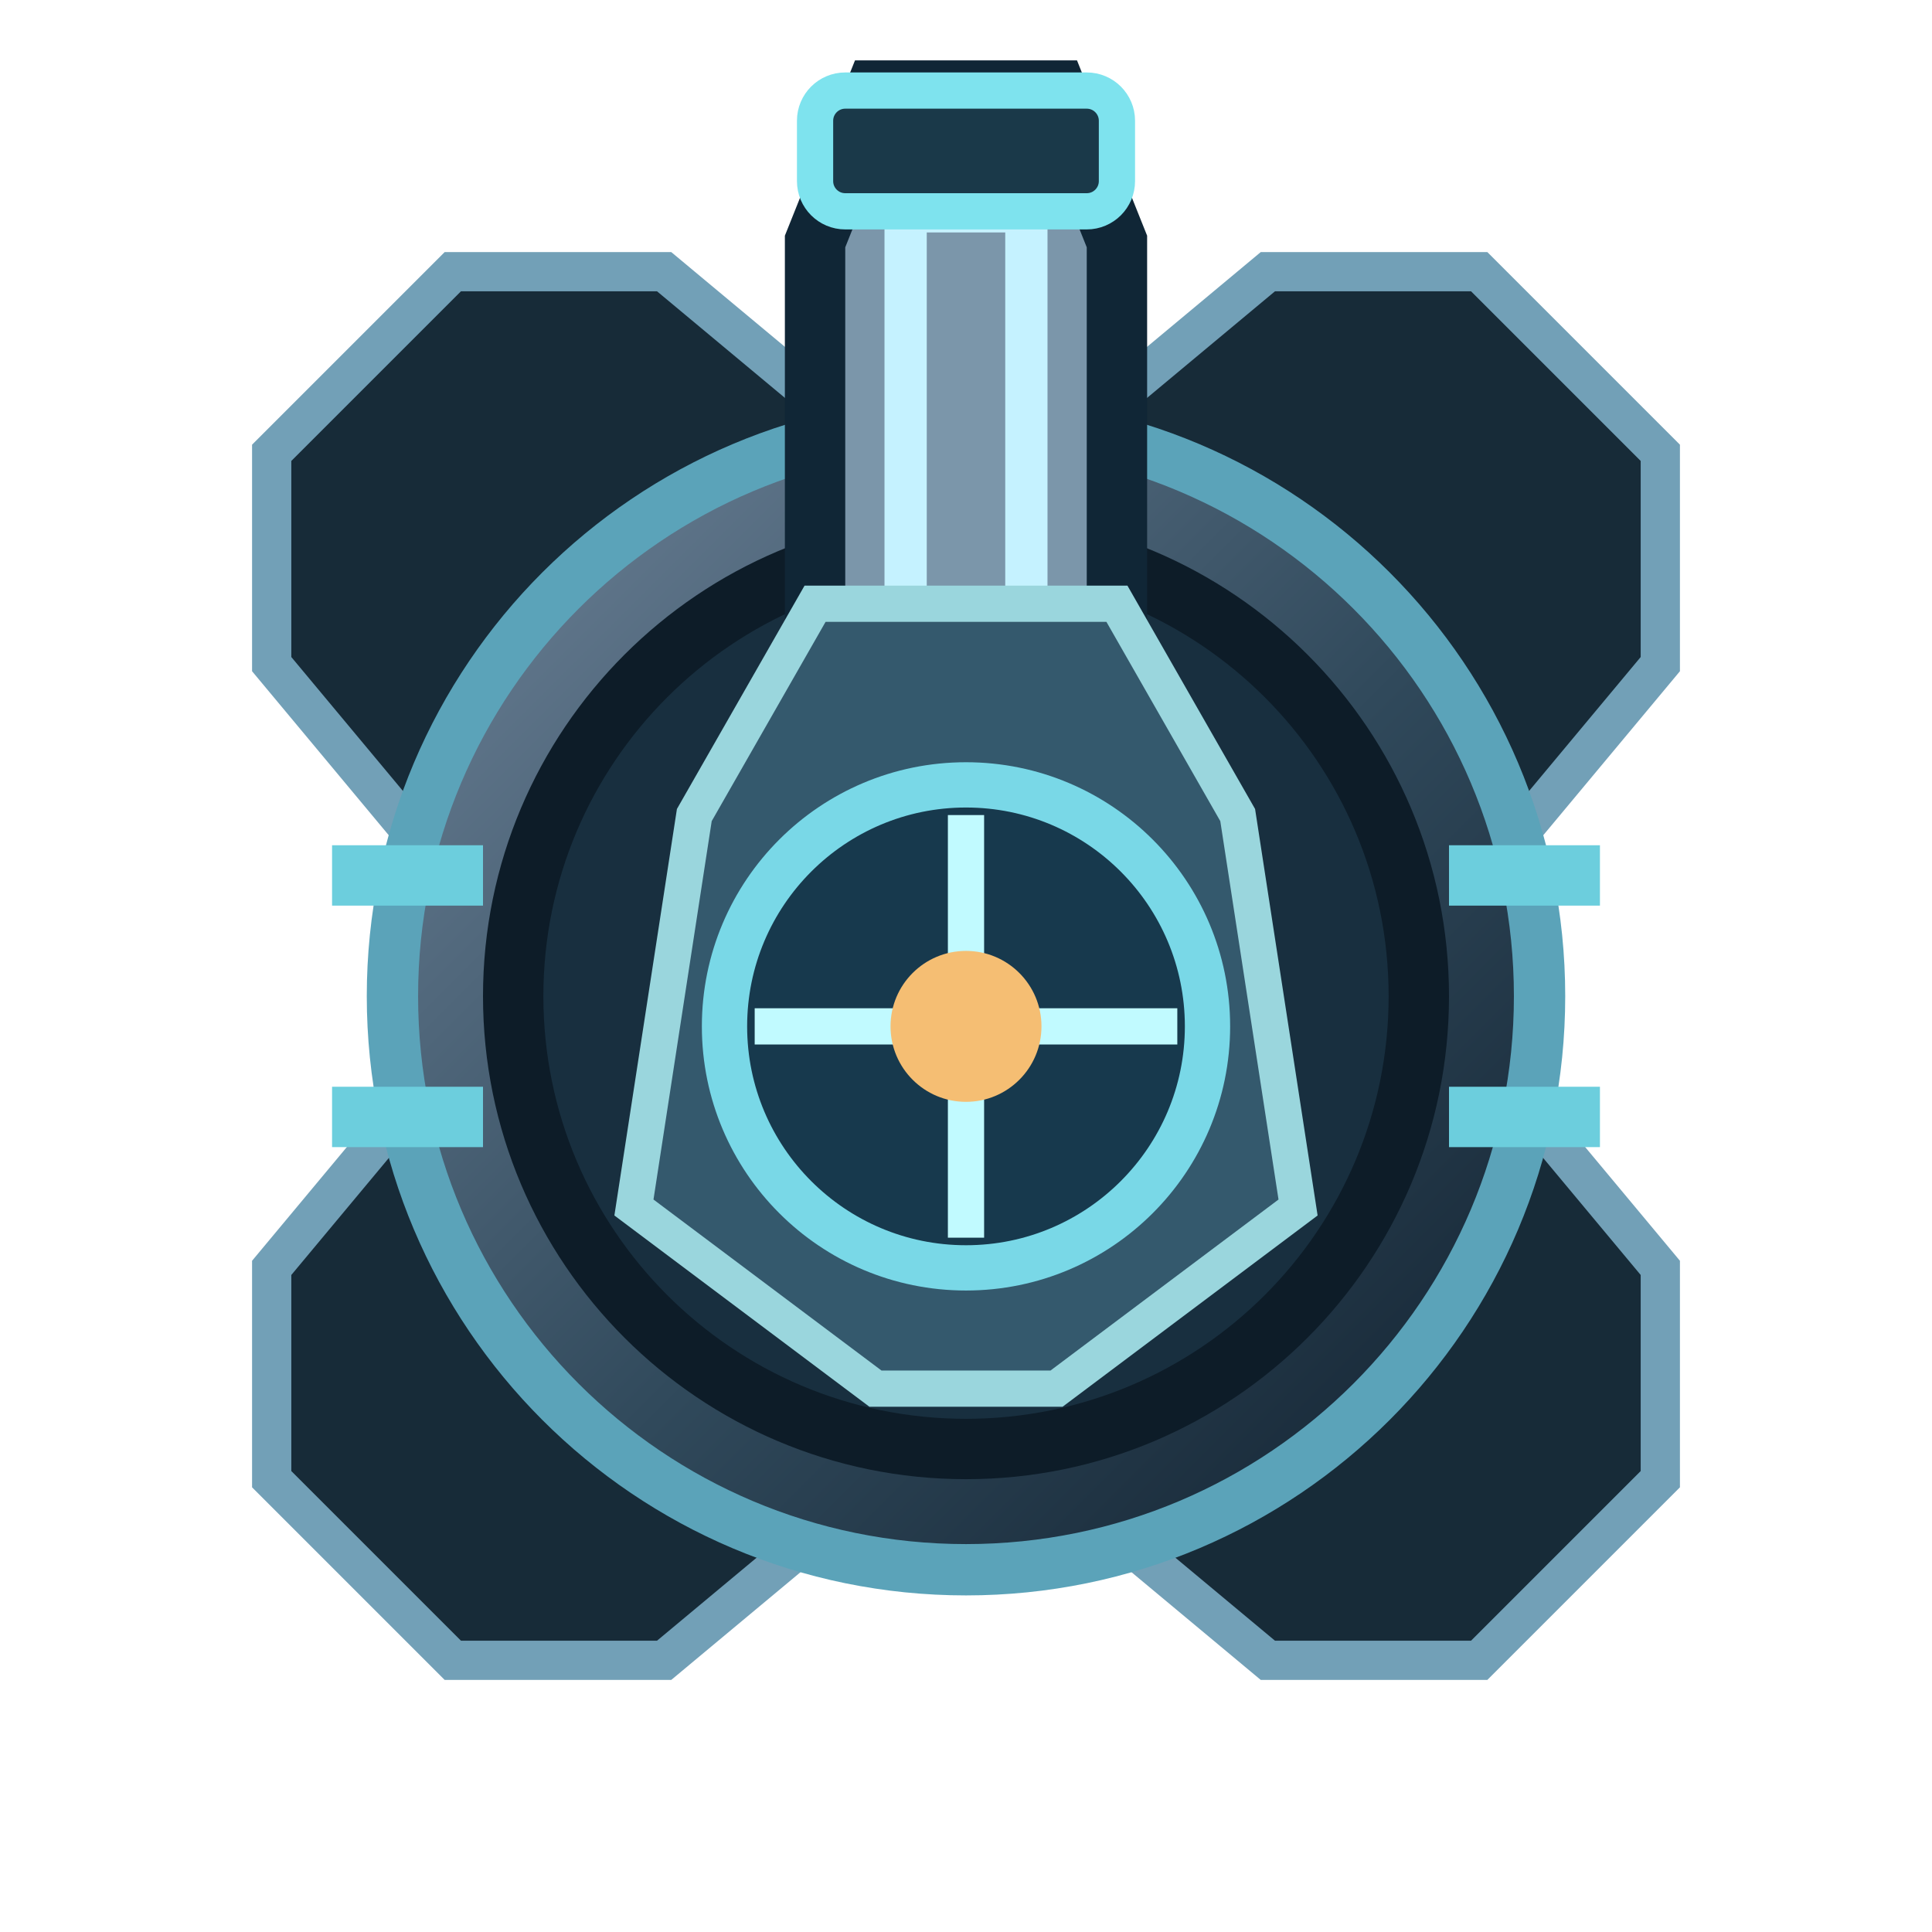
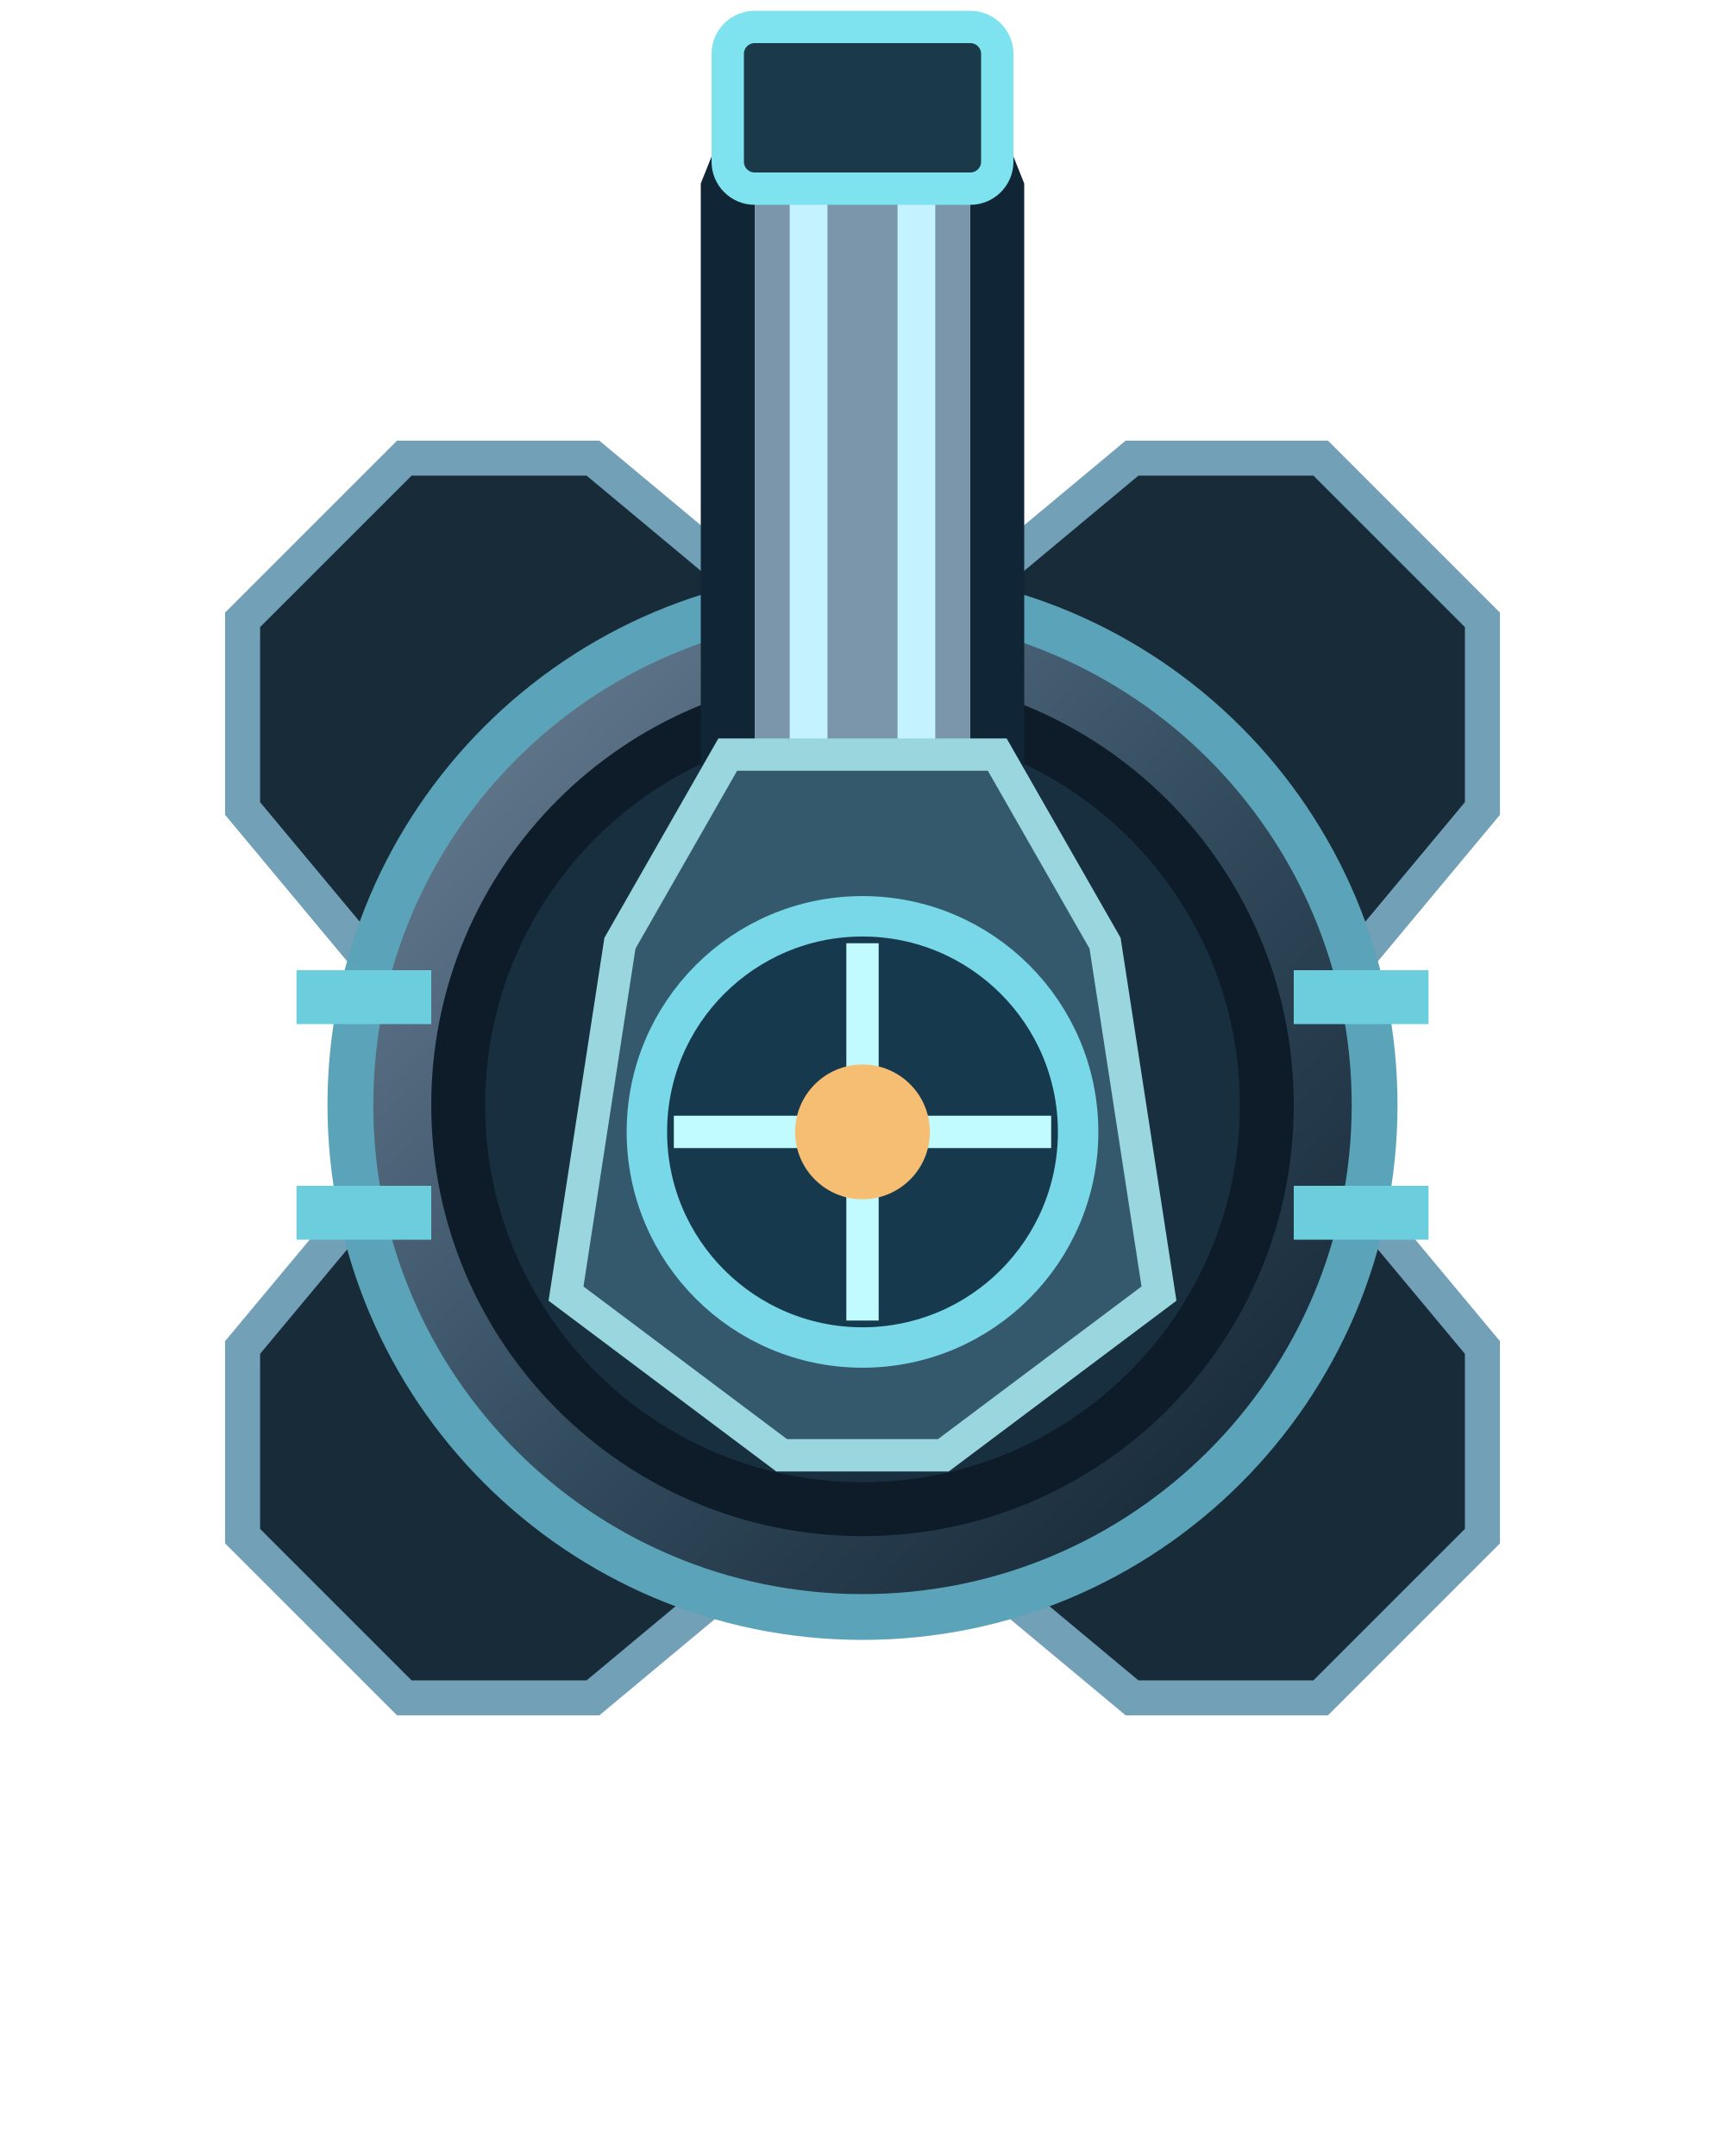
- <svg xmlns="http://www.w3.org/2000/svg" width="64" height="64" viewBox="0 0 64 64">
+ <svg xmlns="http://www.w3.org/2000/svg" width="64" height="80" viewBox="0 -8 64 80">
  <defs>
    <linearGradient id="sniperHull" x1="0" y1="0" x2="1" y2="1">
      <stop offset="0" stop-color="#70859b" />
      <stop offset=".55" stop-color="#30495b" />
      <stop offset="1" stop-color="#101f2d" />
    </linearGradient>
  </defs>
  <path d="M15 9H22L28 14H36L42 9H49L55 15V22L50 28V36L55 42V49L49 55H42L36 50H28L22 55H15L9 49V42L14 36V28L9 22V15Z" fill="#172b38" stroke="#72a0b7" stroke-width="1.3" />
  <circle cx="32" cy="33" r="19" fill="url(#sniperHull)" stroke="#5ba3b9" stroke-width="1.7" />
  <circle cx="32" cy="33" r="15" fill="#182f3f" stroke="#0d1c28" stroke-width="2" />
-   <path d="M27 31V8L29 3H35L37 8V31Z" fill="#7b96aa" stroke="#102636" stroke-width="2" />
-   <path d="M30 26V7H34V26" fill="none" stroke="#c5f2ff" stroke-width="1.4" />
-   <rect x="27" y="3" width="10" height="4" rx="1" fill="#1a3949" stroke="#7ee3ee" stroke-width="1.2" />
+   <path d="M27 31V-1L29 -6H35L37 -1V31Z" fill="#7b96aa" stroke="#102636" stroke-width="2" />
+   <path d="M30 26V-3H34V26" fill="none" stroke="#c5f2ff" stroke-width="1.4" />
+   <rect x="27" y="-7" width="10" height="6" rx="1" fill="#1a3949" stroke="#7ee3ee" stroke-width="1.2" />
  <path d="M23 27L27 20H37L41 27L43 40L35 46H29L21 40Z" fill="#34596d" stroke="#9ad6dd" stroke-width="1.2" />
  <circle cx="32" cy="34" r="8" fill="#17394d" stroke="#79d8e7" stroke-width="1.5" />
  <path d="M32 27V41M25 34H39" stroke="#c1faff" stroke-width="1.2" />
  <circle cx="32" cy="34" r="2.5" fill="#f5be73" />
  <path d="M11 29H16M48 29H53M11 37H16M48 37H53" stroke="#6ccedd" stroke-width="2" />
</svg>
